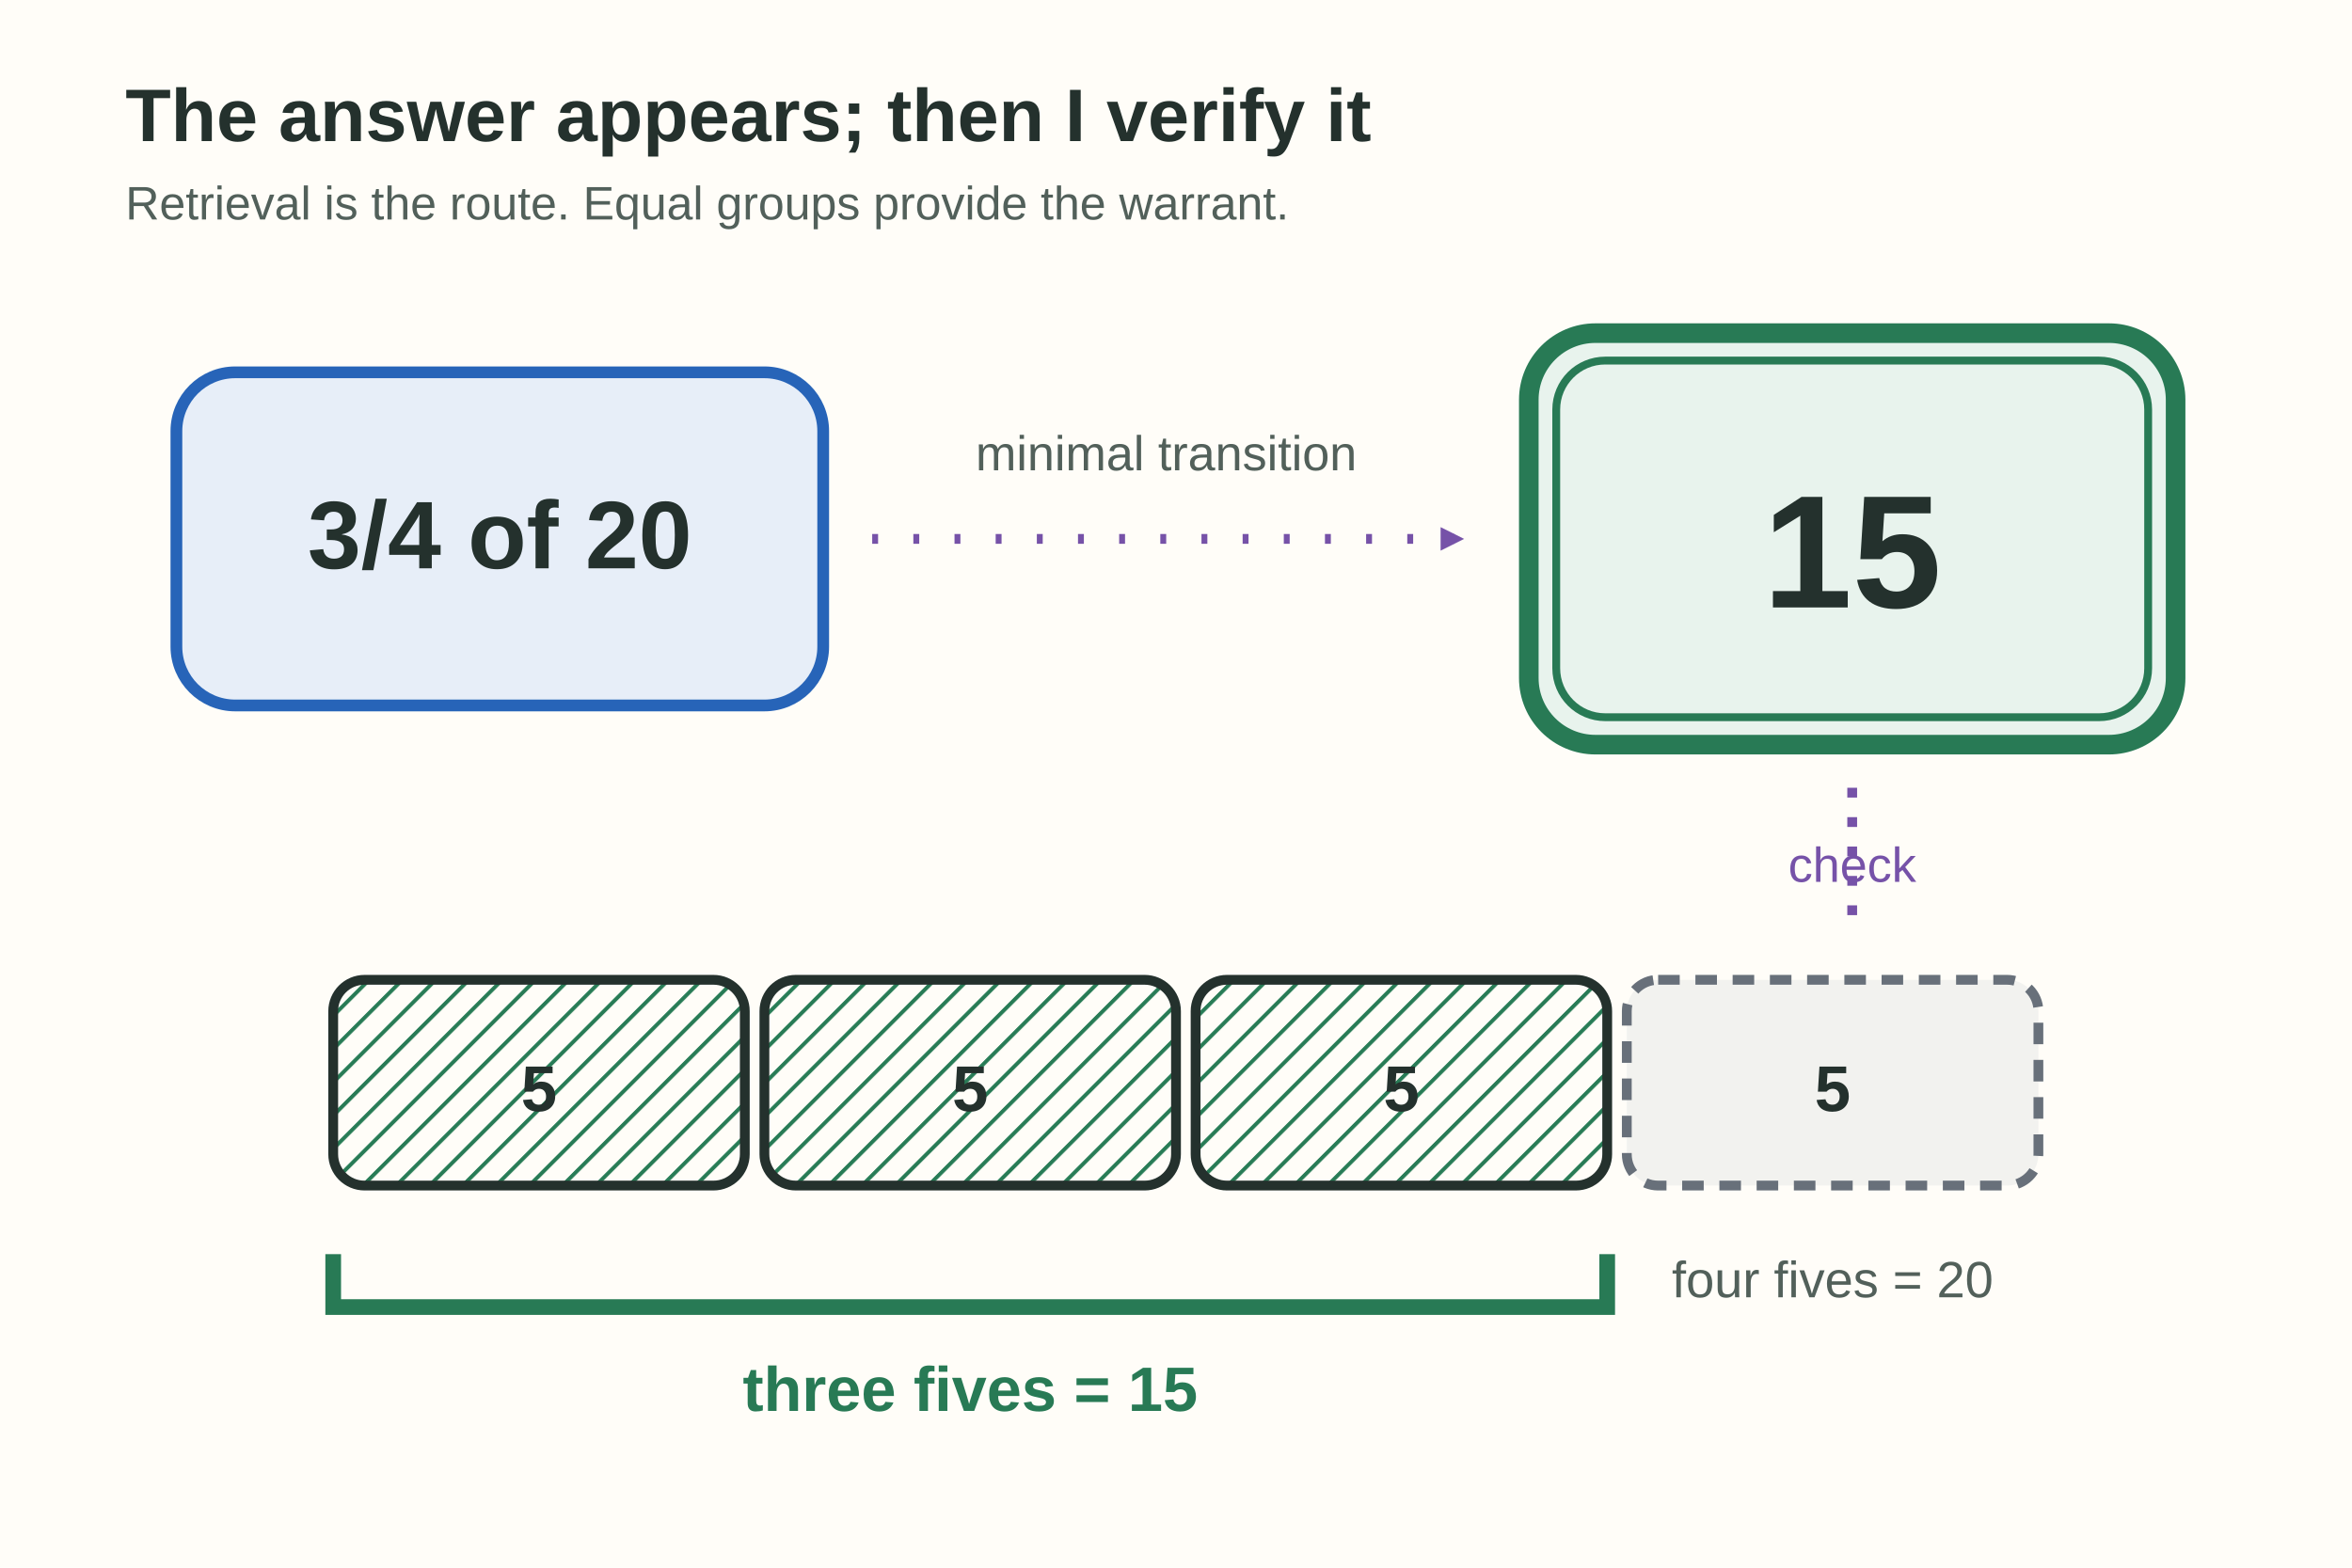
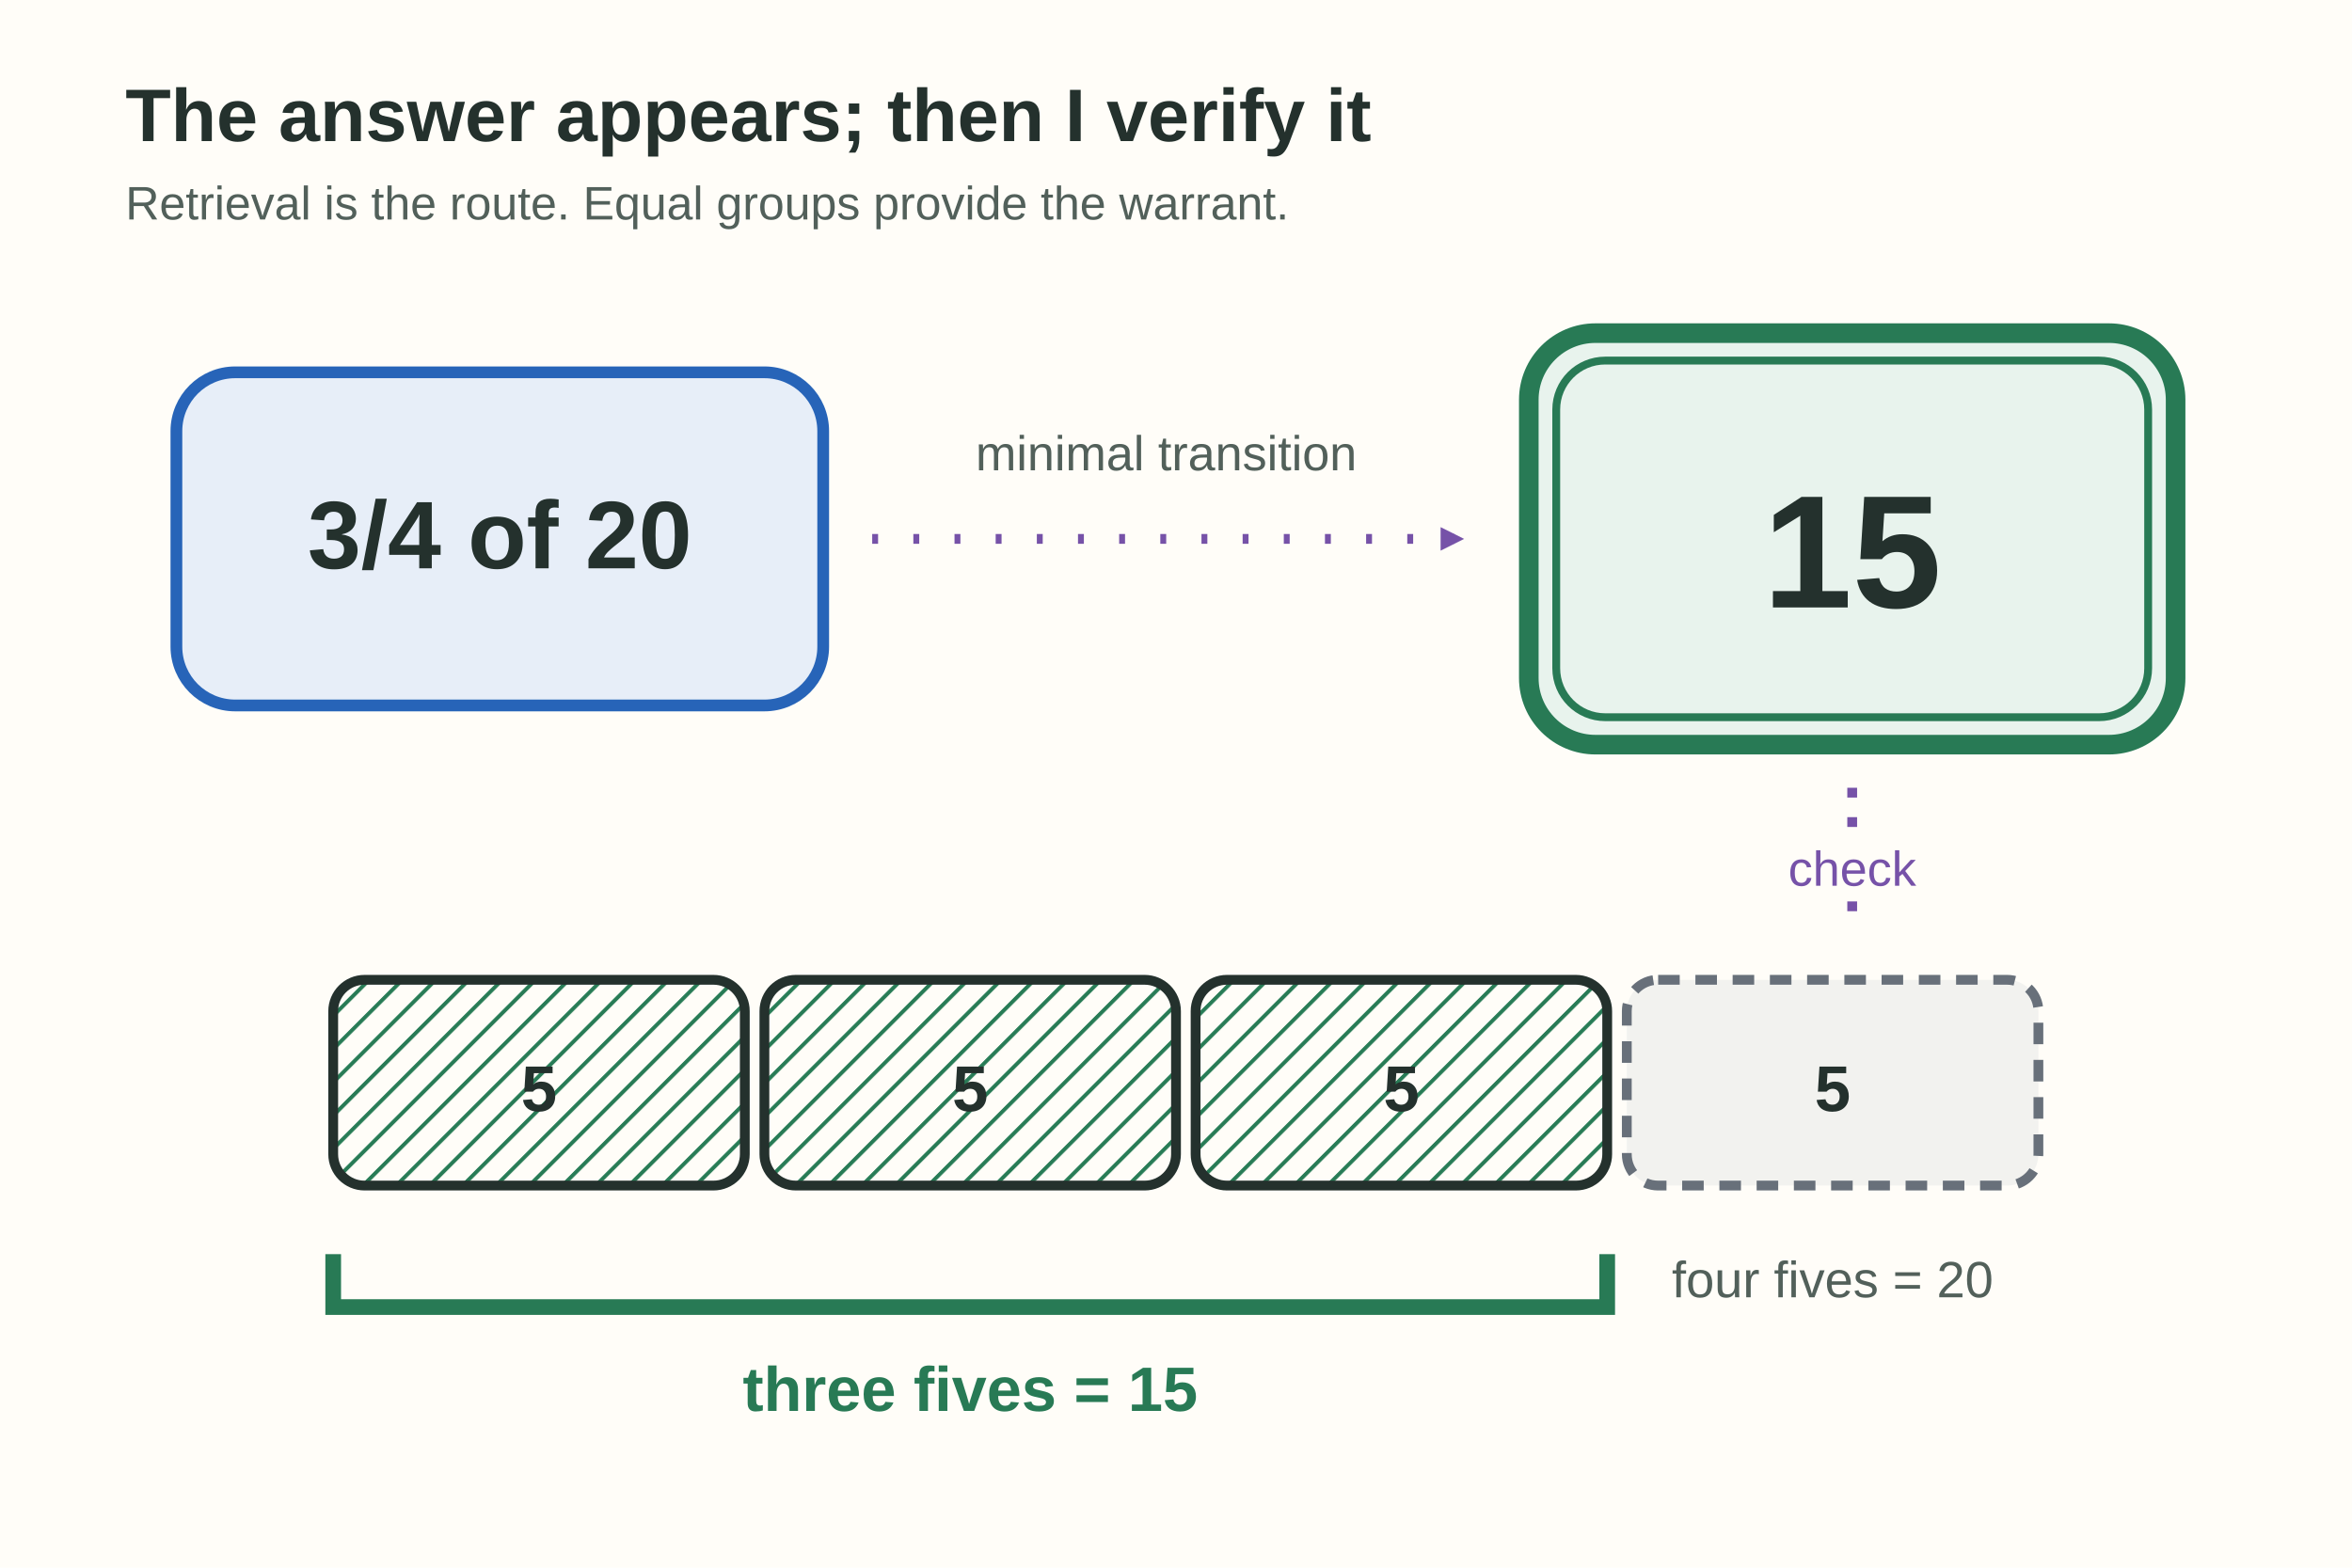
<svg xmlns="http://www.w3.org/2000/svg" data-qa-image-fixes="2026-09-08" width="1200" height="800" viewBox="0 0 1200 800" role="img" aria-labelledby="title desc" shape-rendering="geometricPrecision" text-rendering="optimizeLegibility">
  <defs>
    <marker id="m10-arrow" markerWidth="12" markerHeight="12" refX="10" refY="6" orient="auto" markerUnits="userSpaceOnUse" viewBox="0 0 12 12">
      <path d="M0 0L12 6 0 12z" fill="#7652A8" />
    </marker>
    <pattern id="m10-hatch" width="12" height="12" patternUnits="userSpaceOnUse" patternTransform="rotate(45)">
      <line y2="12" stroke="#287A55" stroke-width="4" />
    </pattern>
  </defs>
  <rect width="1200" height="800" fill="#FFFDF8" />
  <text x="64" y="72" font-family="Arial,sans-serif" font-size="38" font-weight="700" fill="#24312D">The answer appears; then I verify it</text>
  <text x="64" y="112" font-family="Arial,sans-serif" font-size="24" fill="#52605A">Retrieval is the route. Equal groups provide the warrant.</text>
  <g font-family="Arial,sans-serif" text-anchor="middle">
    <rect x="90" y="190" width="330" height="170" rx="30" fill="#E7EEF8" stroke="#2764B8" stroke-width="6" />
    <text x="255" y="290" font-size="49" font-weight="700" fill="#24312D">3/4 of 20</text>
    <path d="M445 275H745" stroke="#7652A8" stroke-width="5" stroke-dasharray="3 18" marker-end="url(#m10-arrow)" />
    <text x="595" y="240" font-size="25" fill="#52605A">minimal transition</text>
    <rect x="780" y="170" width="330" height="210" rx="34" fill="#E8F3ED" stroke="#287A55" stroke-width="10" />
    <rect x="794" y="184" width="302" height="182" rx="25" fill="none" stroke="#287A55" stroke-width="4" />
    <text x="945" y="310" font-size="82" font-weight="700" fill="#24312D">15</text>
  </g>
-   <path d="M945 402v70" stroke="#7652A8" stroke-width="5" stroke-dasharray="5 10" />
-   <text x="945" y="450" text-anchor="middle" font-family="Arial,sans-serif" font-size="25" fill="#7652A8">check</text>
+   <path d="M945 402v24M945 460v12" stroke="#7652A8" stroke-width="5" stroke-dasharray="5 10" />
+   <text x="945" y="452" text-anchor="middle" font-family="Arial,sans-serif" font-size="25" fill="#7652A8">check</text>
  <g transform="translate(170 500)" font-family="Arial,sans-serif" text-anchor="middle">
    <g stroke="#24312D" stroke-width="5">
      <rect width="210" height="105" rx="16" fill="url(#m10-hatch)" />
      <rect x="220" width="210" height="105" rx="16" fill="url(#m10-hatch)" />
      <rect x="440" width="210" height="105" rx="16" fill="url(#m10-hatch)" />
      <rect x="660" width="210" height="105" rx="16" fill="#F2F2EF" stroke="#68707A" stroke-dasharray="11 8" />
    </g>
    <g font-size="33" font-weight="700" fill="#24312D">
      <text x="105" y="67">5</text>
      <text x="325" y="67">5</text>
      <text x="545" y="67">5</text>
      <text x="765" y="67">5</text>
    </g>
    <path d="M0 140v27h650v-27" fill="none" stroke="#287A55" stroke-width="8" />
    <text x="325" y="220" font-size="32" font-weight="700" fill="#287A55">three fives = 15</text>
    <text x="765" y="162" font-size="26" fill="#52605A">four fives = 20</text>
  </g>
</svg>
